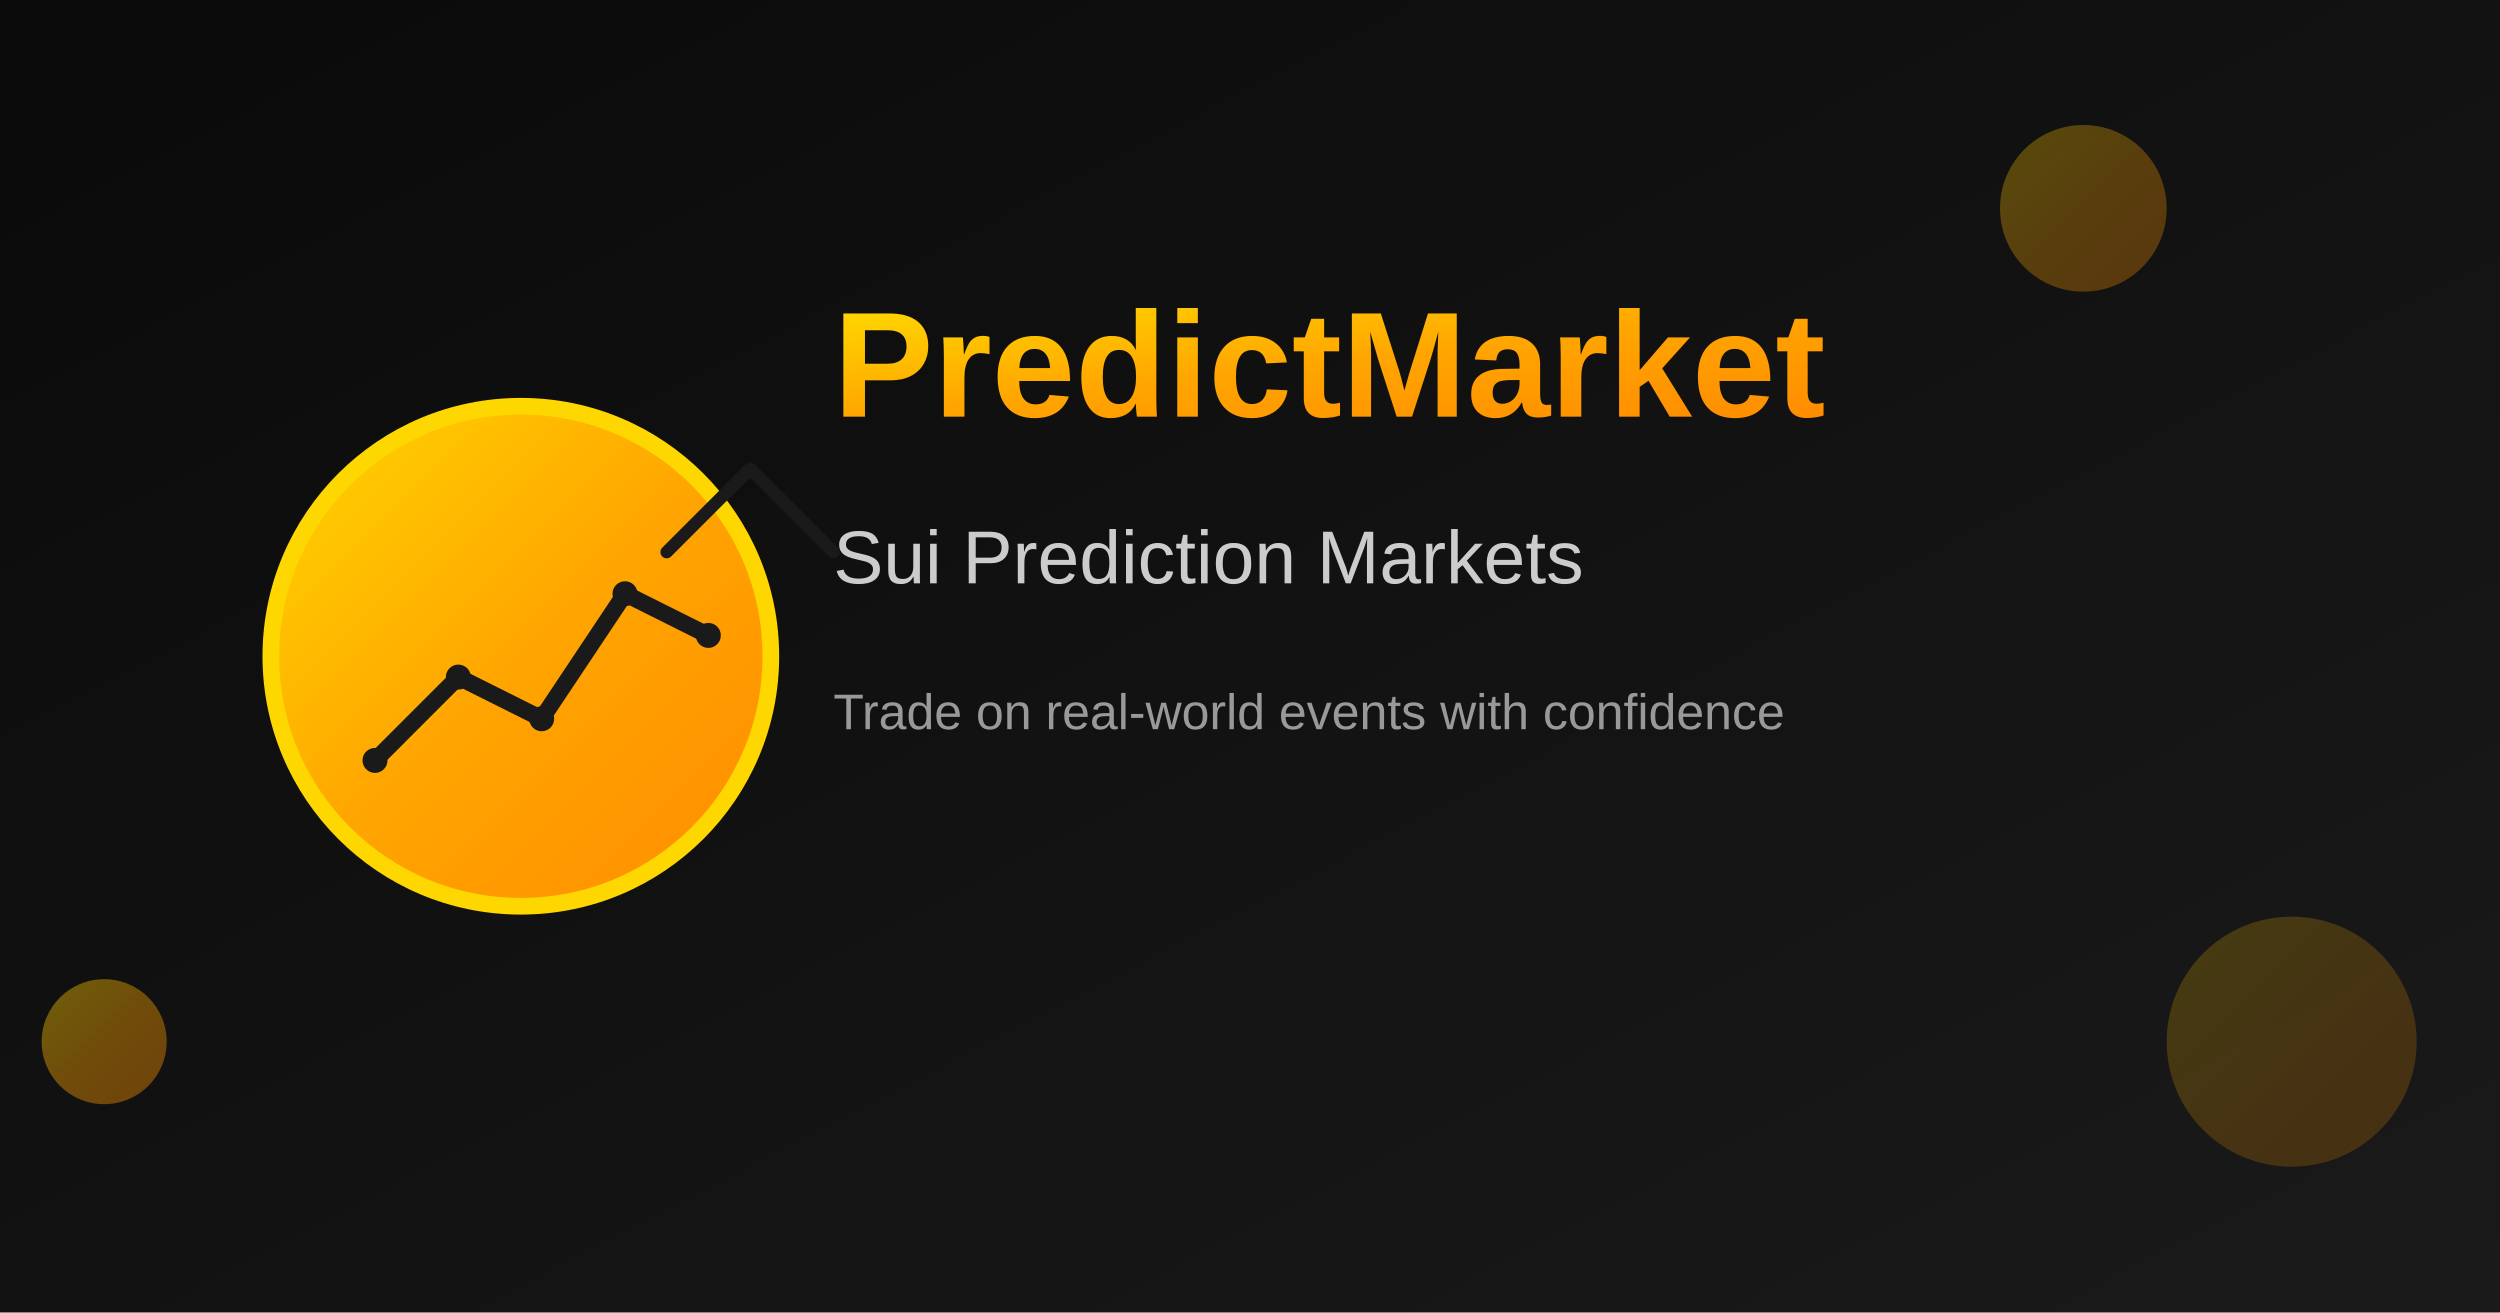
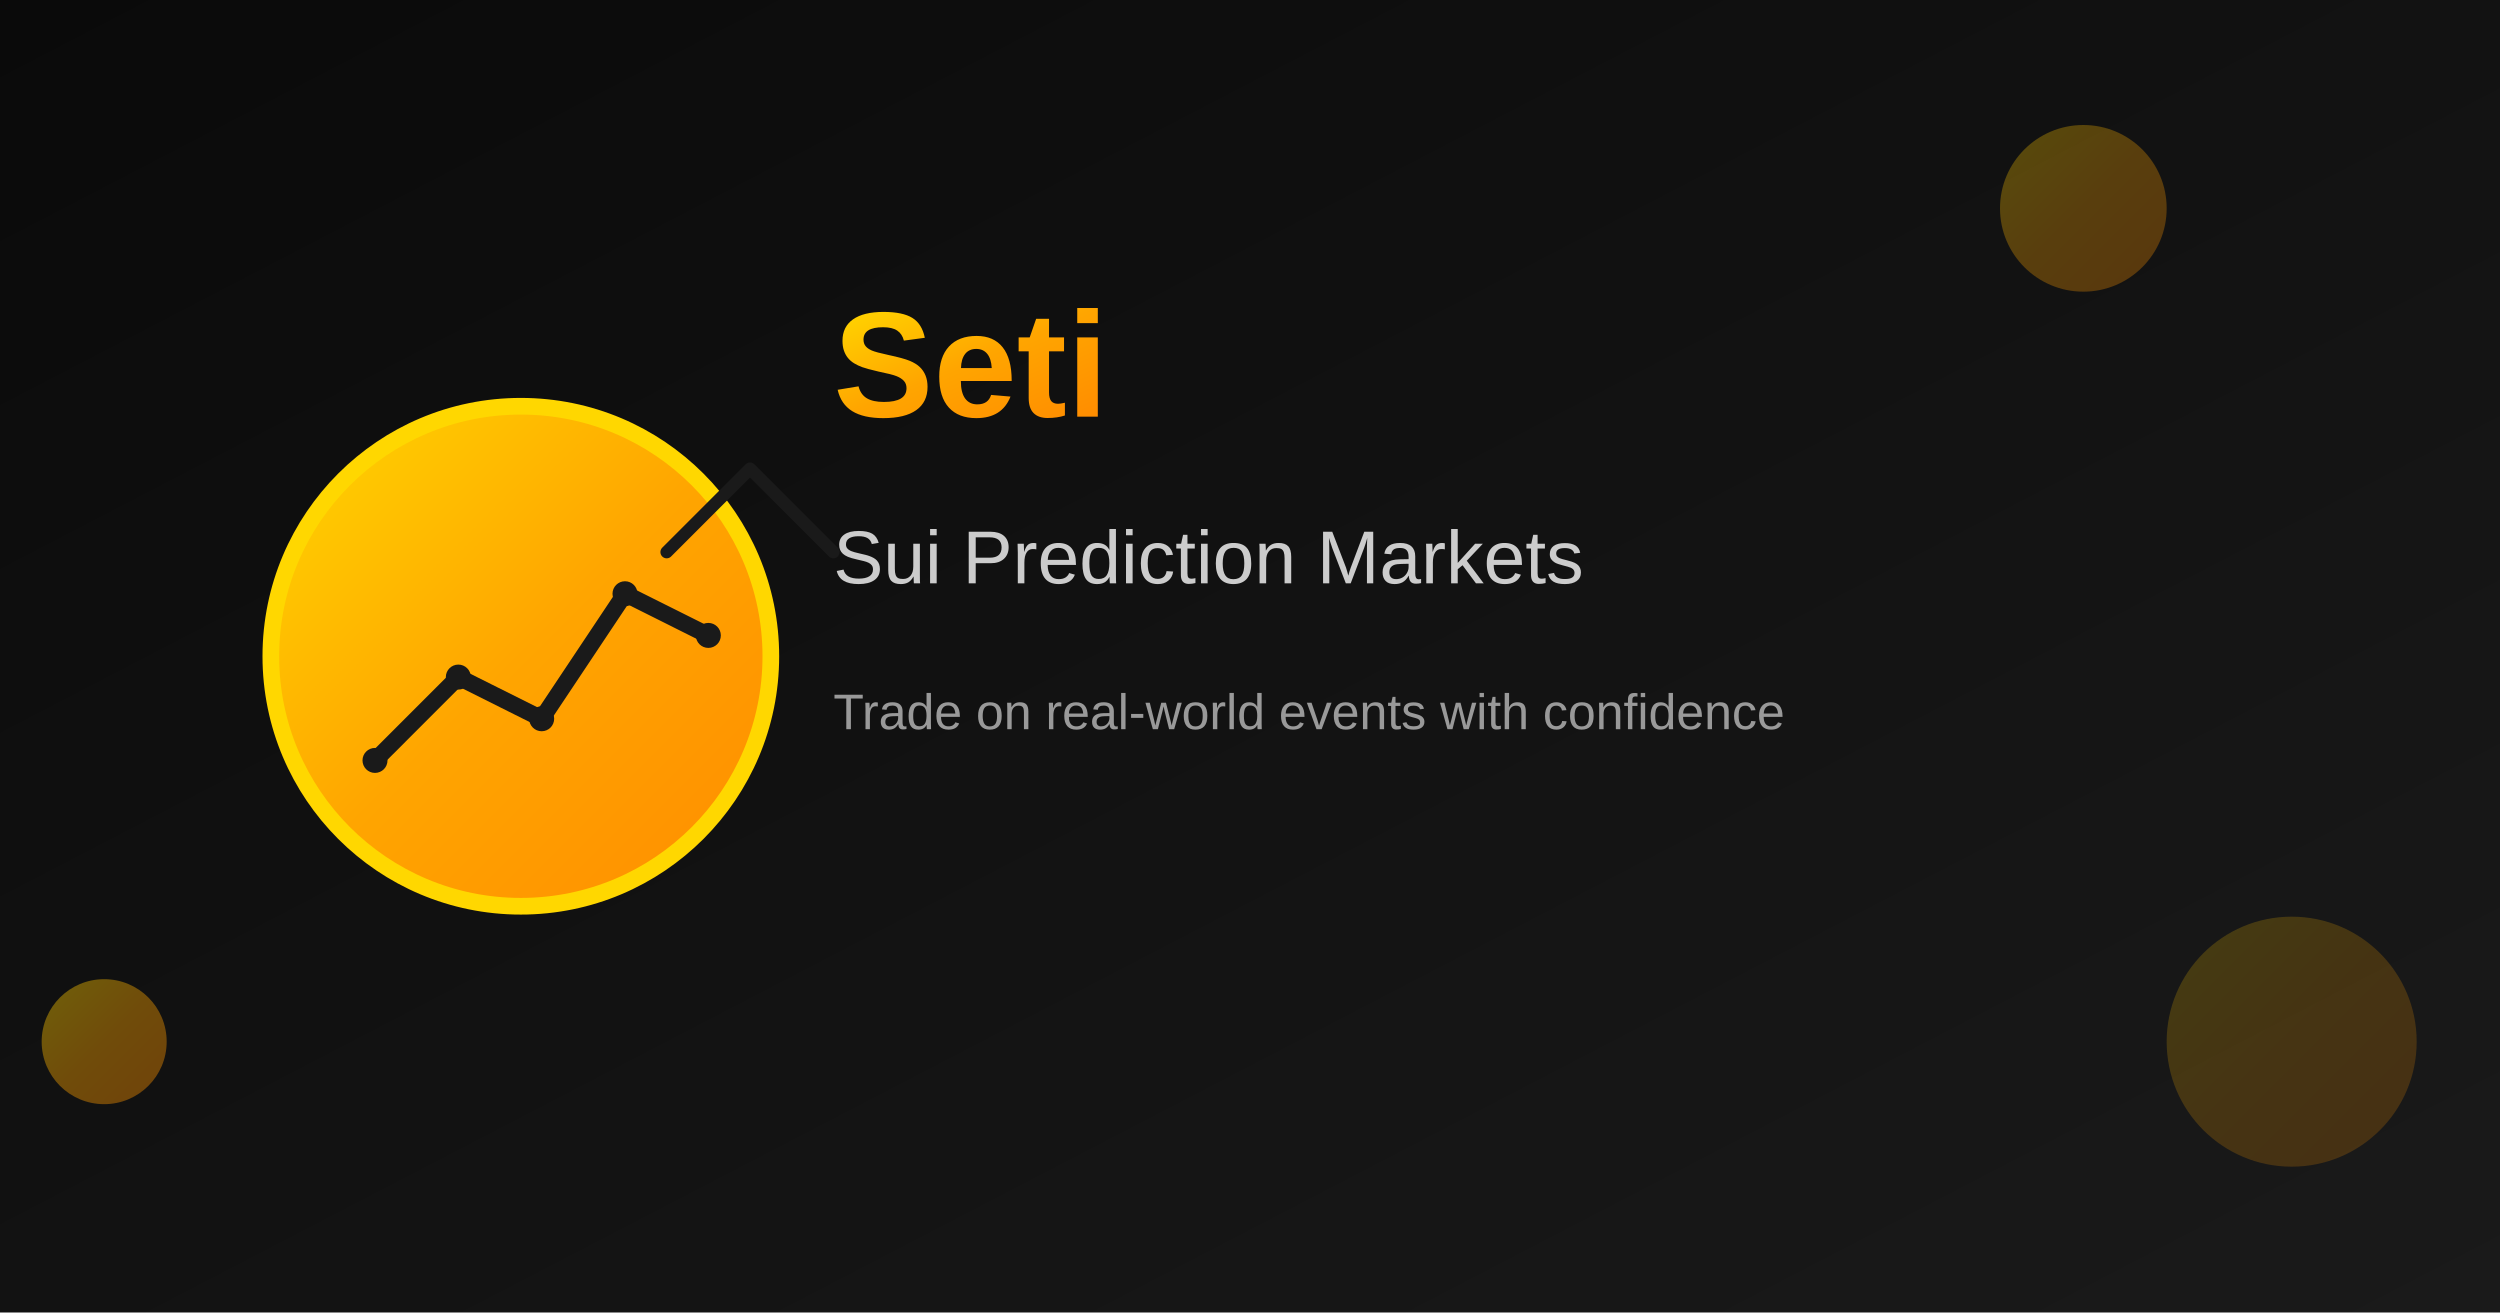
<svg xmlns="http://www.w3.org/2000/svg" viewBox="0 0 1200 630" width="1200" height="630">
  <defs>
    <linearGradient id="bgGradient" x1="0%" y1="0%" x2="100%" y2="100%">
      <stop offset="0%" style="stop-color:#0a0a0a;stop-opacity:1" />
      <stop offset="100%" style="stop-color:#1a1a1a;stop-opacity:1" />
    </linearGradient>
    <linearGradient id="goldGradient" x1="0%" y1="0%" x2="100%" y2="100%">
      <stop offset="0%" style="stop-color:#FFD700;stop-opacity:1" />
      <stop offset="50%" style="stop-color:#FFA500;stop-opacity:1" />
      <stop offset="100%" style="stop-color:#FF8C00;stop-opacity:1" />
    </linearGradient>
  </defs>
  <rect width="1200" height="630" fill="url(#bgGradient)" />
  <g transform="translate(100, 165)">
    <circle cx="150" cy="150" r="120" fill="url(#goldGradient)" stroke="#FFD700" stroke-width="8" />
    <path d="M80 200 L120 160 L160 180 L200 120 L240 140" stroke="#1a1a1a" stroke-width="8" fill="none" stroke-linecap="round" stroke-linejoin="round" />
    <circle cx="80" cy="200" r="6" fill="#1a1a1a" />
    <circle cx="120" cy="160" r="6" fill="#1a1a1a" />
    <circle cx="160" cy="180" r="6" fill="#1a1a1a" />
    <circle cx="200" cy="120" r="6" fill="#1a1a1a" />
    <circle cx="240" cy="140" r="6" fill="#1a1a1a" />
    <path d="M220 100 L260 60 L300 100" stroke="#1a1a1a" stroke-width="6" fill="none" stroke-linecap="round" stroke-linejoin="round" />
  </g>
  <text x="400" y="200" font-family="Arial, sans-serif" font-size="72" font-weight="bold" fill="url(#goldGradient)">
-     PredictMarket
+     Seti
  </text>
  <text x="400" y="280" font-family="Arial, sans-serif" font-size="36" fill="#CCCCCC">
    Sui Prediction Markets
  </text>
  <text x="400" y="350" font-family="Arial, sans-serif" font-size="24" fill="#999999">
    Trade on real-world events with confidence
  </text>
  <circle cx="1000" cy="100" r="40" fill="url(#goldGradient)" opacity="0.3" />
  <circle cx="1100" cy="500" r="60" fill="url(#goldGradient)" opacity="0.2" />
  <circle cx="50" cy="500" r="30" fill="url(#goldGradient)" opacity="0.4" />
</svg>
